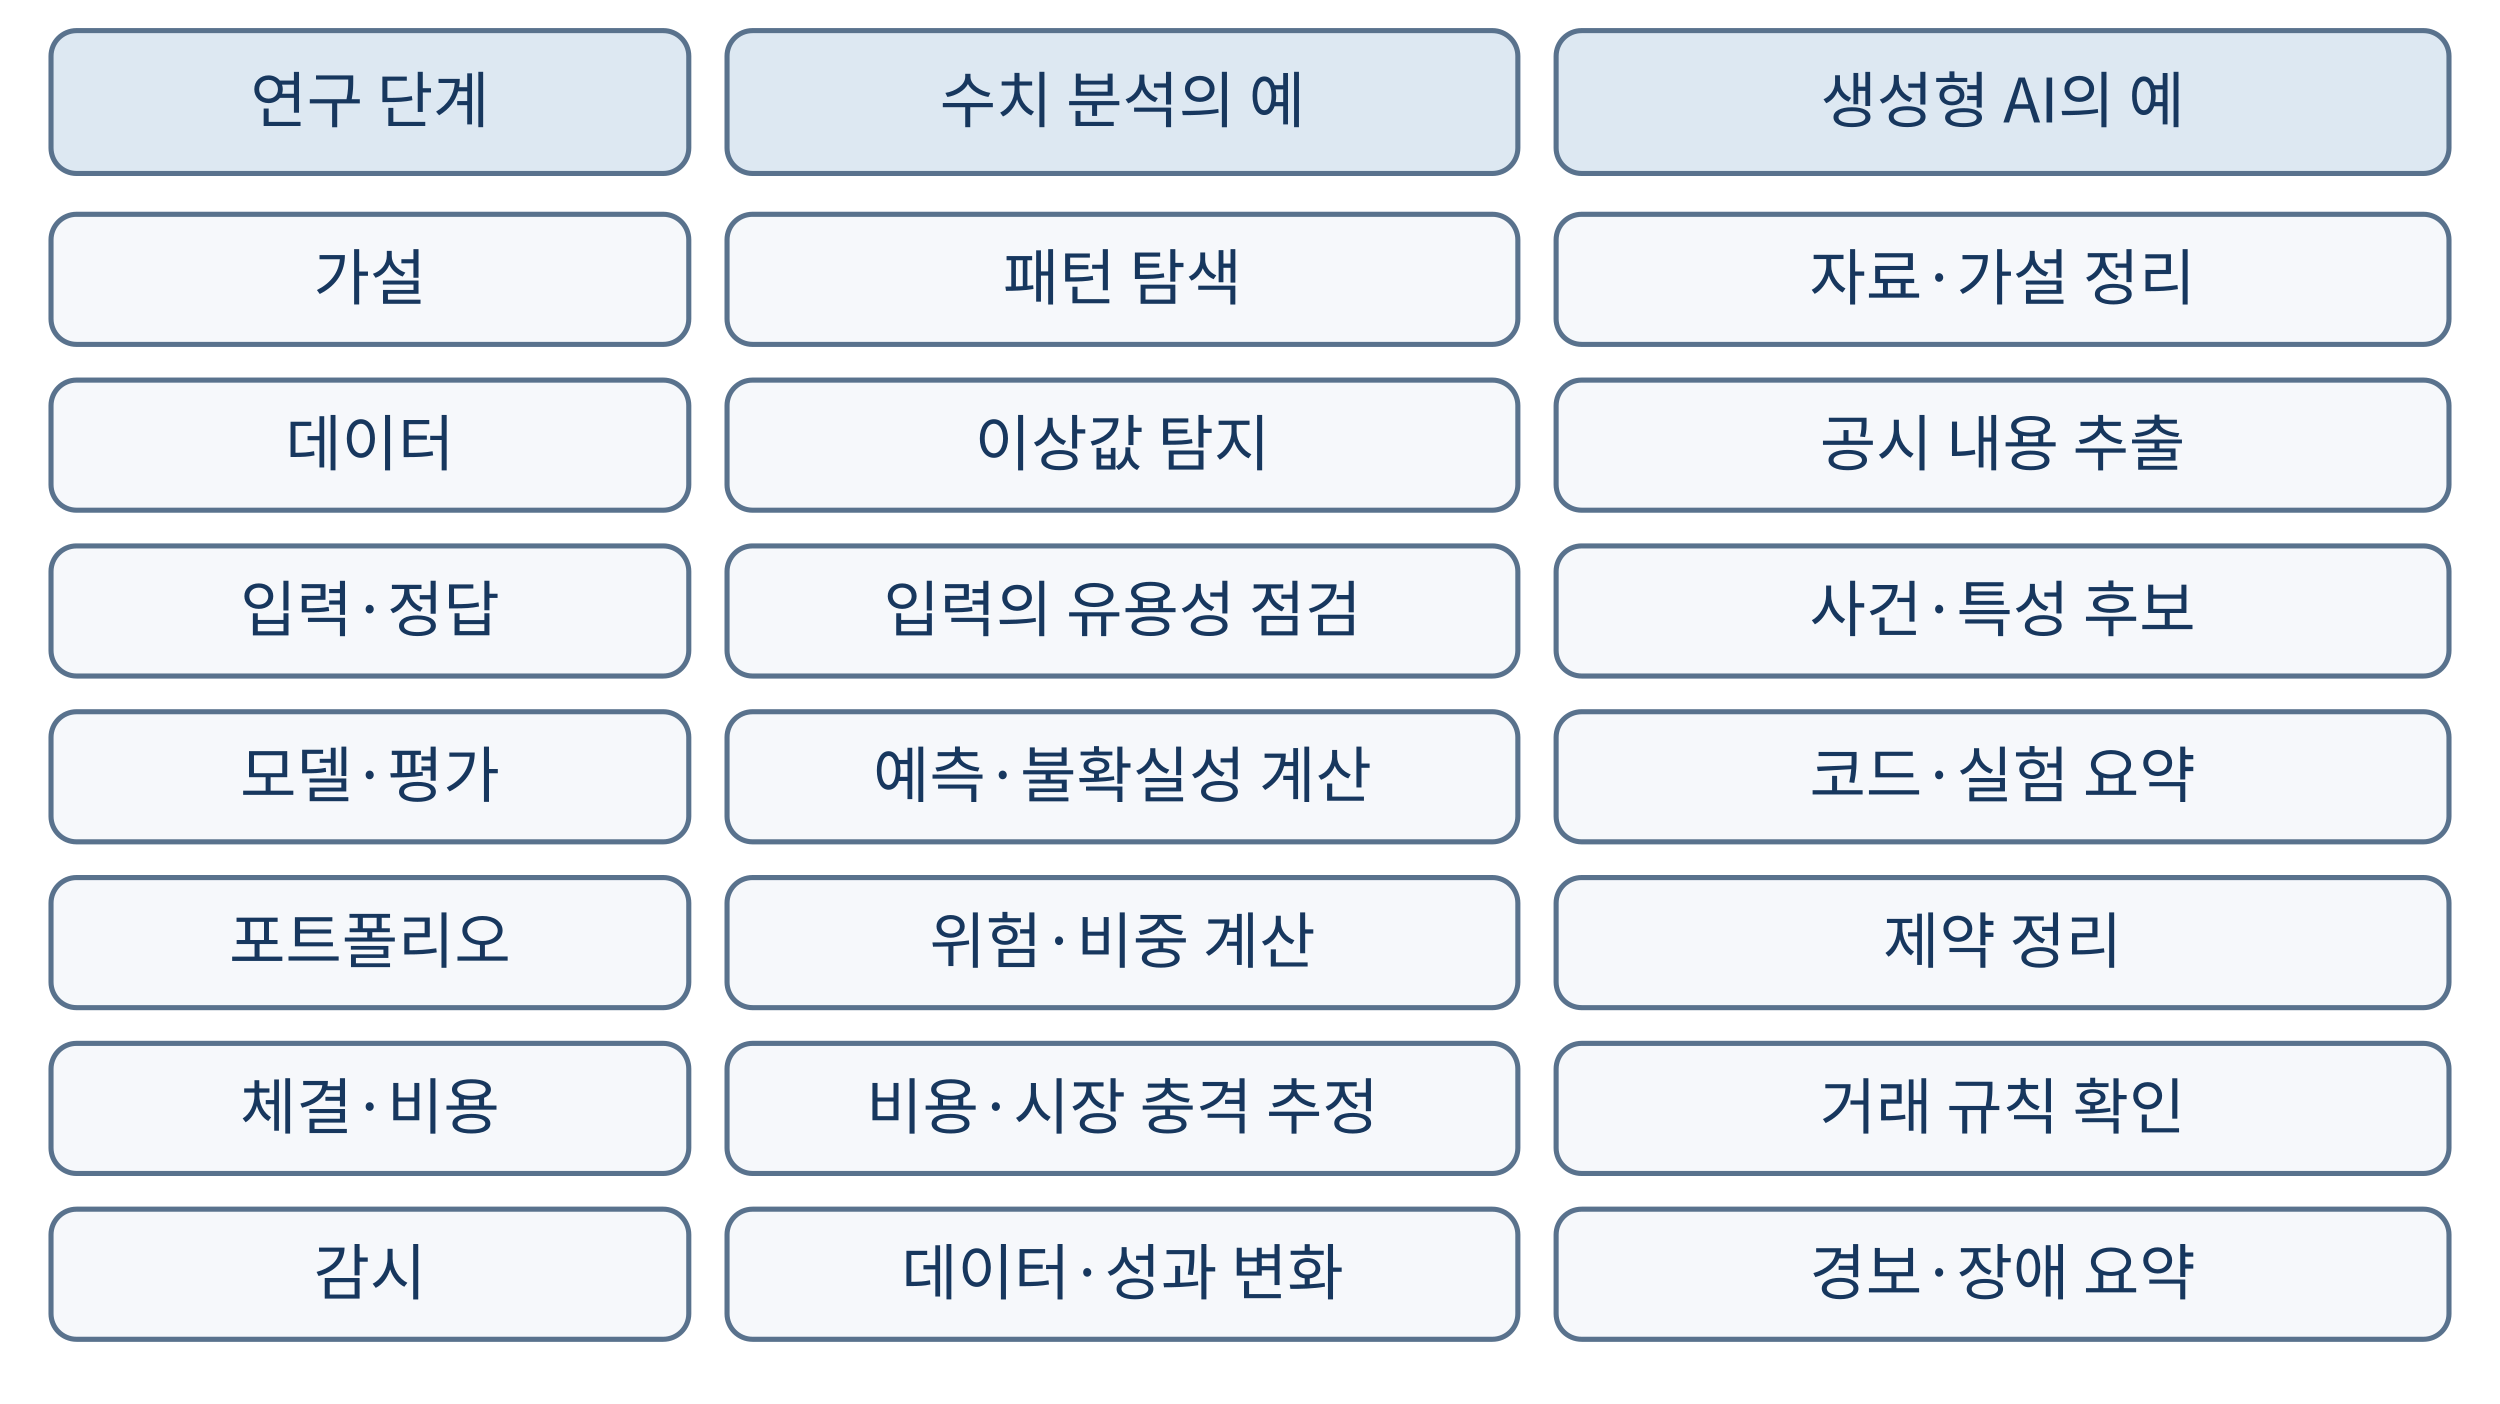
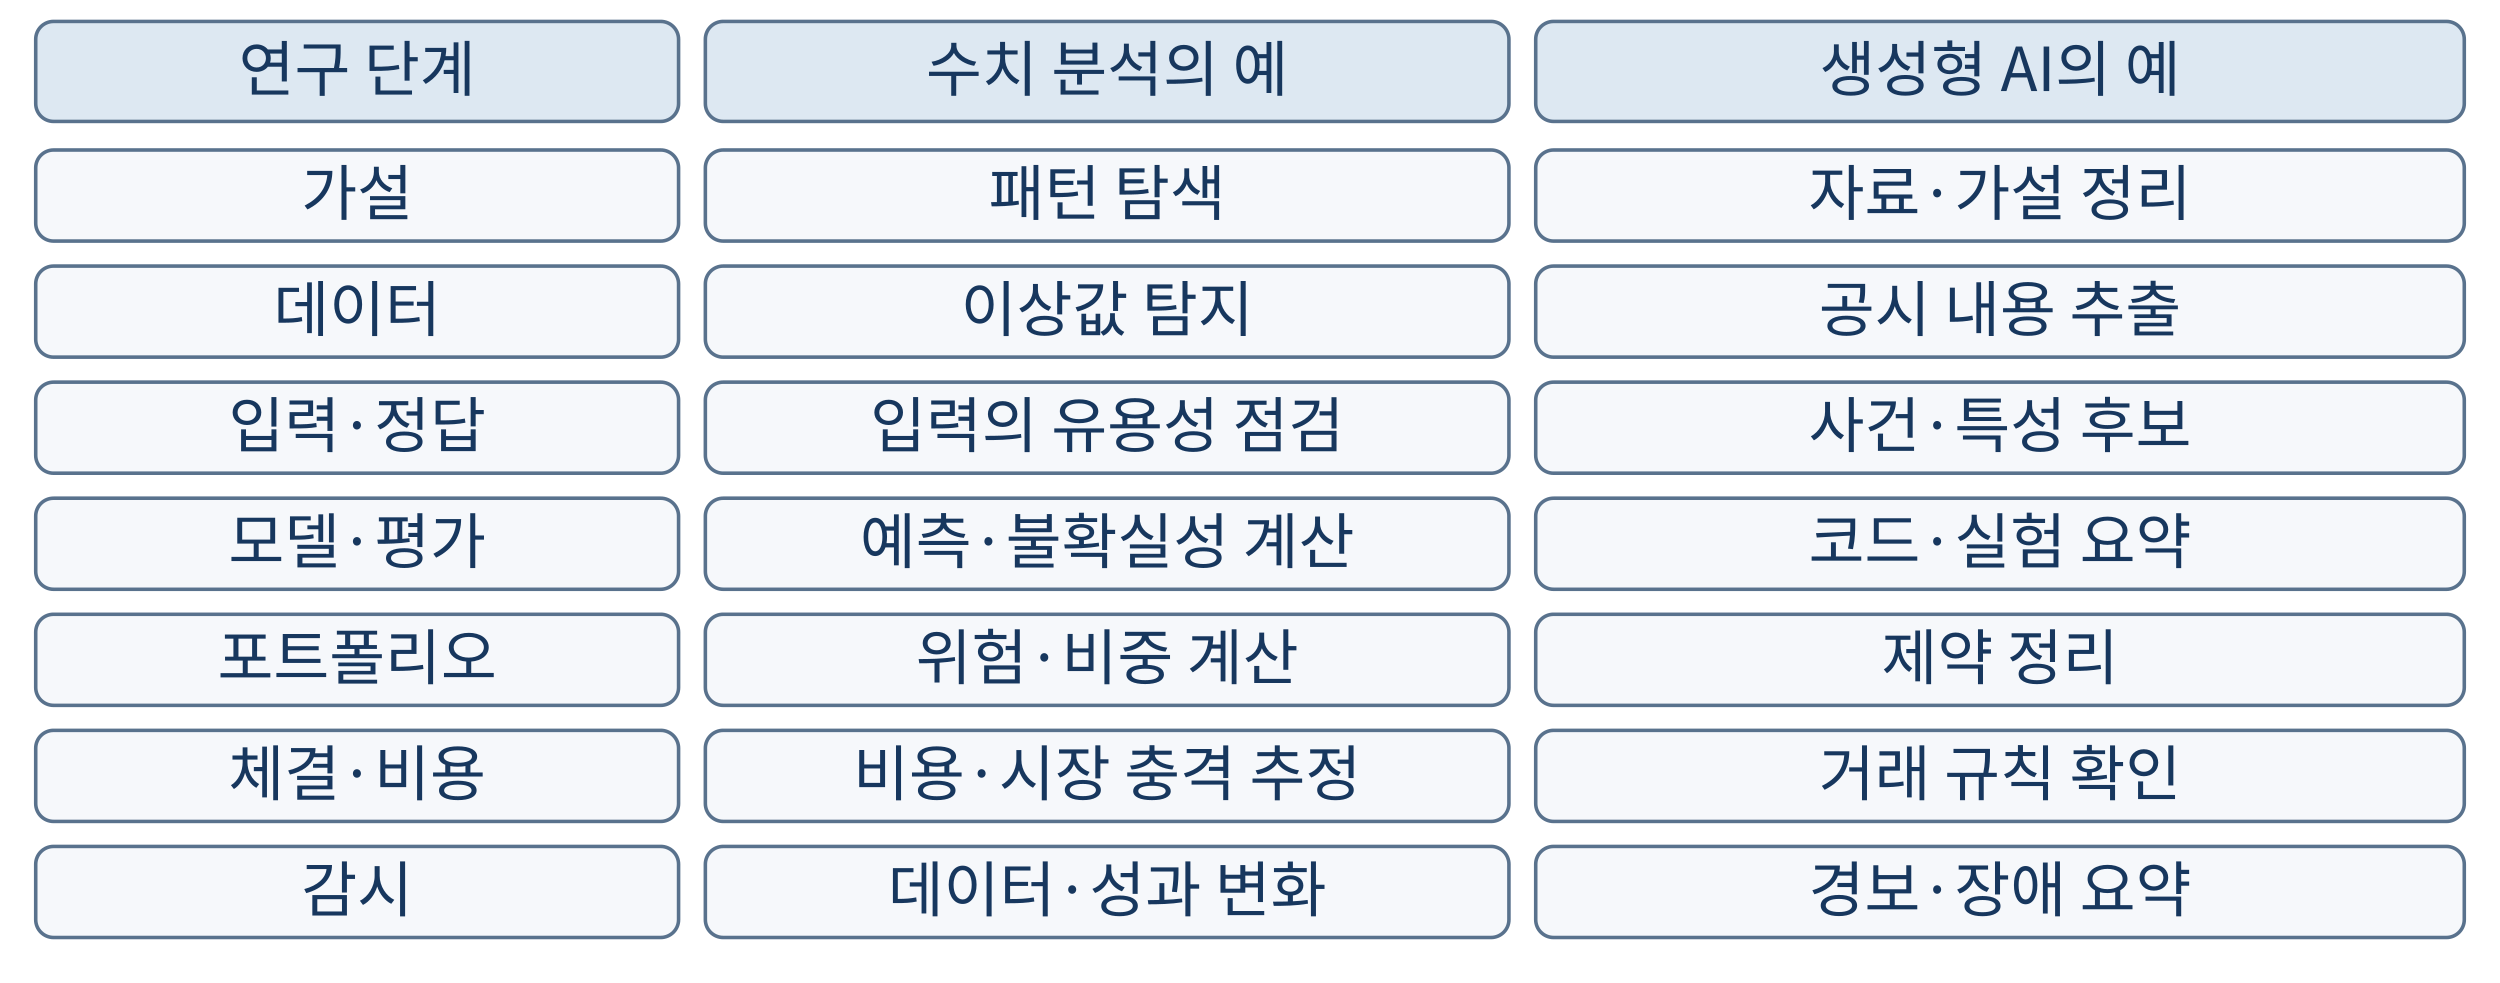
- <svg xmlns="http://www.w3.org/2000/svg" width="980" height="550" viewBox="0 0 980 550" role="img" aria-labelledby="desc">
+ <svg xmlns="http://www.w3.org/2000/svg" width="1400" height="550" viewBox="0 0 1400 550" role="img" aria-labelledby="desc">
  <defs>
    <marker id="arrow" viewBox="0 0 12 12" refX="12" refY="6" markerWidth="12" markerHeight="12" markerUnits="userSpaceOnUse" orient="auto-start-reverse">
      <path d="M0 0 L12 6 L0 12 Z" fill="#17375e" />
    </marker>
  </defs>
  <style>text{font-family:'Noto Sans CJK KR', 'Apple SD Gothic Neo', 'Malgun Gothic', 'Noto Sans KR', 'NanumGothic', 'Inter', system-ui, sans-serif;}</style>
  <g font-family="'Noto Sans CJK KR', 'Apple SD Gothic Neo', 'Malgun Gothic', sans-serif">
-     <rect x="20" y="12" width="250" height="56" rx="10" fill="#dde8f2" stroke="#59728d" stroke-width="2" />
-     <text x="145.0" y="48.0" font-size="24" fill="#17375e" text-anchor="middle">연구 단계</text>
-     <rect x="285" y="12" width="310" height="56" rx="10" fill="#dde8f2" stroke="#59728d" stroke-width="2" />
-     <text x="440.0" y="48.0" font-size="24" fill="#17375e" text-anchor="middle">수치 분석의 예</text>
-     <rect x="610" y="12" width="350" height="56" rx="10" fill="#dde8f2" stroke="#59728d" stroke-width="2" />
-     <text x="785.0" y="48.0" font-size="24" fill="#17375e" text-anchor="middle">생성형 AI의 예</text>
-     <rect x="20" y="84" width="250" height="51" rx="10" fill="#f6f8fb" stroke="#59728d" stroke-width="2" />
-     <text x="145.0" y="117.5" font-size="24" fill="#17375e" text-anchor="middle">가설</text>
-     <rect x="285" y="84" width="310" height="51" rx="10" fill="#f6f8fb" stroke="#59728d" stroke-width="2" />
-     <text x="440.0" y="117.5" font-size="24" fill="#17375e" text-anchor="middle">패턴 탐색</text>
-     <rect x="610" y="84" width="350" height="51" rx="10" fill="#f6f8fb" stroke="#59728d" stroke-width="2" />
-     <text x="785.0" y="117.5" font-size="24" fill="#17375e" text-anchor="middle">자료·가설 정리</text>
-     <rect x="20" y="149" width="250" height="51" rx="10" fill="#f6f8fb" stroke="#59728d" stroke-width="2" />
-     <text x="145.0" y="182.5" font-size="24" fill="#17375e" text-anchor="middle">데이터</text>
-     <rect x="285" y="149" width="310" height="51" rx="10" fill="#f6f8fb" stroke="#59728d" stroke-width="2" />
-     <text x="440.0" y="182.5" font-size="24" fill="#17375e" text-anchor="middle">이상값 탐지</text>
-     <rect x="610" y="149" width="350" height="51" rx="10" fill="#f6f8fb" stroke="#59728d" stroke-width="2" />
-     <text x="785.0" y="182.5" font-size="24" fill="#17375e" text-anchor="middle">공시 내용 추출</text>
-     <rect x="20" y="214" width="250" height="51" rx="10" fill="#f6f8fb" stroke="#59728d" stroke-width="2" />
-     <text x="145.0" y="247.5" font-size="24" fill="#17375e" text-anchor="middle">입력·정답</text>
-     <rect x="285" y="214" width="310" height="51" rx="10" fill="#f6f8fb" stroke="#59728d" stroke-width="2" />
-     <text x="440.0" y="247.5" font-size="24" fill="#17375e" text-anchor="middle">입력의 유용성 점검</text>
-     <rect x="610" y="214" width="350" height="51" rx="10" fill="#f6f8fb" stroke="#59728d" stroke-width="2" />
-     <text x="785.0" y="247.5" font-size="24" fill="#17375e" text-anchor="middle">사건·특성 후보</text>
-     <rect x="20" y="279" width="250" height="51" rx="10" fill="#f6f8fb" stroke="#59728d" stroke-width="2" />
-     <text x="145.0" y="312.5" font-size="24" fill="#17375e" text-anchor="middle">모델·평가</text>
-     <rect x="285" y="279" width="310" height="51" rx="10" fill="#f6f8fb" stroke="#59728d" stroke-width="2" />
-     <text x="440.0" y="312.5" font-size="24" fill="#17375e" text-anchor="middle">예측·불확실성 계산</text>
-     <rect x="610" y="279" width="350" height="51" rx="10" fill="#f6f8fb" stroke="#59728d" stroke-width="2" />
-     <text x="785.0" y="312.5" font-size="24" fill="#17375e" text-anchor="middle">코드·실험 요약</text>
-     <rect x="20" y="344" width="250" height="51" rx="10" fill="#f6f8fb" stroke="#59728d" stroke-width="2" />
-     <text x="145.0" y="377.5" font-size="24" fill="#17375e" text-anchor="middle">포트폴리오</text>
-     <rect x="285" y="344" width="310" height="51" rx="10" fill="#f6f8fb" stroke="#59728d" stroke-width="2" />
-     <text x="440.0" y="377.5" font-size="24" fill="#17375e" text-anchor="middle">위험·비중 계산</text>
-     <rect x="610" y="344" width="350" height="51" rx="10" fill="#f6f8fb" stroke="#59728d" stroke-width="2" />
-     <text x="785.0" y="377.5" font-size="24" fill="#17375e" text-anchor="middle">제약 정리</text>
-     <rect x="20" y="409" width="250" height="51" rx="10" fill="#f6f8fb" stroke="#59728d" stroke-width="2" />
-     <text x="145.0" y="442.5" font-size="24" fill="#17375e" text-anchor="middle">체결·비용</text>
-     <rect x="285" y="409" width="310" height="51" rx="10" fill="#f6f8fb" stroke="#59728d" stroke-width="2" />
-     <text x="440.0" y="442.5" font-size="24" fill="#17375e" text-anchor="middle">비용·시장 충격 추정</text>
-     <rect x="610" y="409" width="350" height="51" rx="10" fill="#f6f8fb" stroke="#59728d" stroke-width="2" />
-     <text x="785.0" y="442.5" font-size="24" fill="#17375e" text-anchor="middle">거래 규칙 확인</text>
-     <rect x="20" y="474" width="250" height="51" rx="10" fill="#f6f8fb" stroke="#59728d" stroke-width="2" />
-     <text x="145.0" y="507.5" font-size="24" fill="#17375e" text-anchor="middle">감시</text>
-     <rect x="285" y="474" width="310" height="51" rx="10" fill="#f6f8fb" stroke="#59728d" stroke-width="2" />
-     <text x="440.0" y="507.5" font-size="24" fill="#17375e" text-anchor="middle">데이터·성과 변화</text>
-     <rect x="610" y="474" width="350" height="51" rx="10" fill="#f6f8fb" stroke="#59728d" stroke-width="2" />
-     <text x="785.0" y="507.5" font-size="24" fill="#17375e" text-anchor="middle">경보·장애 요약</text>
+     <rect x="20" y="12" width="360" height="56" rx="10" fill="#dde8f2" stroke="#59728d" stroke-width="2" />
+     <text x="200" y="51.0" font-size="34" fill="#17375e" text-anchor="middle">연구 단계</text>
+     <rect x="395" y="12" width="450" height="56" rx="10" fill="#dde8f2" stroke="#59728d" stroke-width="2" />
+     <text x="620" y="51.0" font-size="34" fill="#17375e" text-anchor="middle">수치 분석의 예</text>
+     <rect x="860" y="12" width="520" height="56" rx="10" fill="#dde8f2" stroke="#59728d" stroke-width="2" />
+     <text x="1120" y="51.0" font-size="34" fill="#17375e" text-anchor="middle">생성형 AI의 예</text>
+     <rect x="20" y="84" width="360" height="51" rx="10" fill="#f6f8fb" stroke="#59728d" stroke-width="2" />
+     <text x="200" y="120.5" font-size="34" fill="#17375e" text-anchor="middle">가설</text>
+     <rect x="395" y="84" width="450" height="51" rx="10" fill="#f6f8fb" stroke="#59728d" stroke-width="2" />
+     <text x="620" y="120.5" font-size="34" fill="#17375e" text-anchor="middle">패턴 탐색</text>
+     <rect x="860" y="84" width="520" height="51" rx="10" fill="#f6f8fb" stroke="#59728d" stroke-width="2" />
+     <text x="1120" y="120.5" font-size="34" fill="#17375e" text-anchor="middle">자료·가설 정리</text>
+     <rect x="20" y="149" width="360" height="51" rx="10" fill="#f6f8fb" stroke="#59728d" stroke-width="2" />
+     <text x="200" y="185.5" font-size="34" fill="#17375e" text-anchor="middle">데이터</text>
+     <rect x="395" y="149" width="450" height="51" rx="10" fill="#f6f8fb" stroke="#59728d" stroke-width="2" />
+     <text x="620" y="185.5" font-size="34" fill="#17375e" text-anchor="middle">이상값 탐지</text>
+     <rect x="860" y="149" width="520" height="51" rx="10" fill="#f6f8fb" stroke="#59728d" stroke-width="2" />
+     <text x="1120" y="185.5" font-size="34" fill="#17375e" text-anchor="middle">공시 내용 추출</text>
+     <rect x="20" y="214" width="360" height="51" rx="10" fill="#f6f8fb" stroke="#59728d" stroke-width="2" />
+     <text x="200" y="250.5" font-size="34" fill="#17375e" text-anchor="middle">입력·정답</text>
+     <rect x="395" y="214" width="450" height="51" rx="10" fill="#f6f8fb" stroke="#59728d" stroke-width="2" />
+     <text x="620" y="250.5" font-size="34" fill="#17375e" text-anchor="middle">입력의 유용성 점검</text>
+     <rect x="860" y="214" width="520" height="51" rx="10" fill="#f6f8fb" stroke="#59728d" stroke-width="2" />
+     <text x="1120" y="250.5" font-size="34" fill="#17375e" text-anchor="middle">사건·특성 후보</text>
+     <rect x="20" y="279" width="360" height="51" rx="10" fill="#f6f8fb" stroke="#59728d" stroke-width="2" />
+     <text x="200" y="315.5" font-size="34" fill="#17375e" text-anchor="middle">모델·평가</text>
+     <rect x="395" y="279" width="450" height="51" rx="10" fill="#f6f8fb" stroke="#59728d" stroke-width="2" />
+     <text x="620" y="315.5" font-size="34" fill="#17375e" text-anchor="middle">예측·불확실성 계산</text>
+     <rect x="860" y="279" width="520" height="51" rx="10" fill="#f6f8fb" stroke="#59728d" stroke-width="2" />
+     <text x="1120" y="315.5" font-size="34" fill="#17375e" text-anchor="middle">코드·실험 요약</text>
+     <rect x="20" y="344" width="360" height="51" rx="10" fill="#f6f8fb" stroke="#59728d" stroke-width="2" />
+     <text x="200" y="380.5" font-size="34" fill="#17375e" text-anchor="middle">포트폴리오</text>
+     <rect x="395" y="344" width="450" height="51" rx="10" fill="#f6f8fb" stroke="#59728d" stroke-width="2" />
+     <text x="620" y="380.5" font-size="34" fill="#17375e" text-anchor="middle">위험·비중 계산</text>
+     <rect x="860" y="344" width="520" height="51" rx="10" fill="#f6f8fb" stroke="#59728d" stroke-width="2" />
+     <text x="1120" y="380.5" font-size="34" fill="#17375e" text-anchor="middle">제약 정리</text>
+     <rect x="20" y="409" width="360" height="51" rx="10" fill="#f6f8fb" stroke="#59728d" stroke-width="2" />
+     <text x="200" y="445.5" font-size="34" fill="#17375e" text-anchor="middle">체결·비용</text>
+     <rect x="395" y="409" width="450" height="51" rx="10" fill="#f6f8fb" stroke="#59728d" stroke-width="2" />
+     <text x="620" y="445.5" font-size="34" fill="#17375e" text-anchor="middle">비용·시장 충격 추정</text>
+     <rect x="860" y="409" width="520" height="51" rx="10" fill="#f6f8fb" stroke="#59728d" stroke-width="2" />
+     <text x="1120" y="445.5" font-size="34" fill="#17375e" text-anchor="middle">거래 규칙 확인</text>
+     <rect x="20" y="474" width="360" height="51" rx="10" fill="#f6f8fb" stroke="#59728d" stroke-width="2" />
+     <text x="200" y="510.5" font-size="34" fill="#17375e" text-anchor="middle">감시</text>
+     <rect x="395" y="474" width="450" height="51" rx="10" fill="#f6f8fb" stroke="#59728d" stroke-width="2" />
+     <text x="620" y="510.5" font-size="34" fill="#17375e" text-anchor="middle">데이터·성과 변화</text>
+     <rect x="860" y="474" width="520" height="51" rx="10" fill="#f6f8fb" stroke="#59728d" stroke-width="2" />
+     <text x="1120" y="510.5" font-size="34" fill="#17375e" text-anchor="middle">경보·장애 요약</text>
  </g>
</svg>
